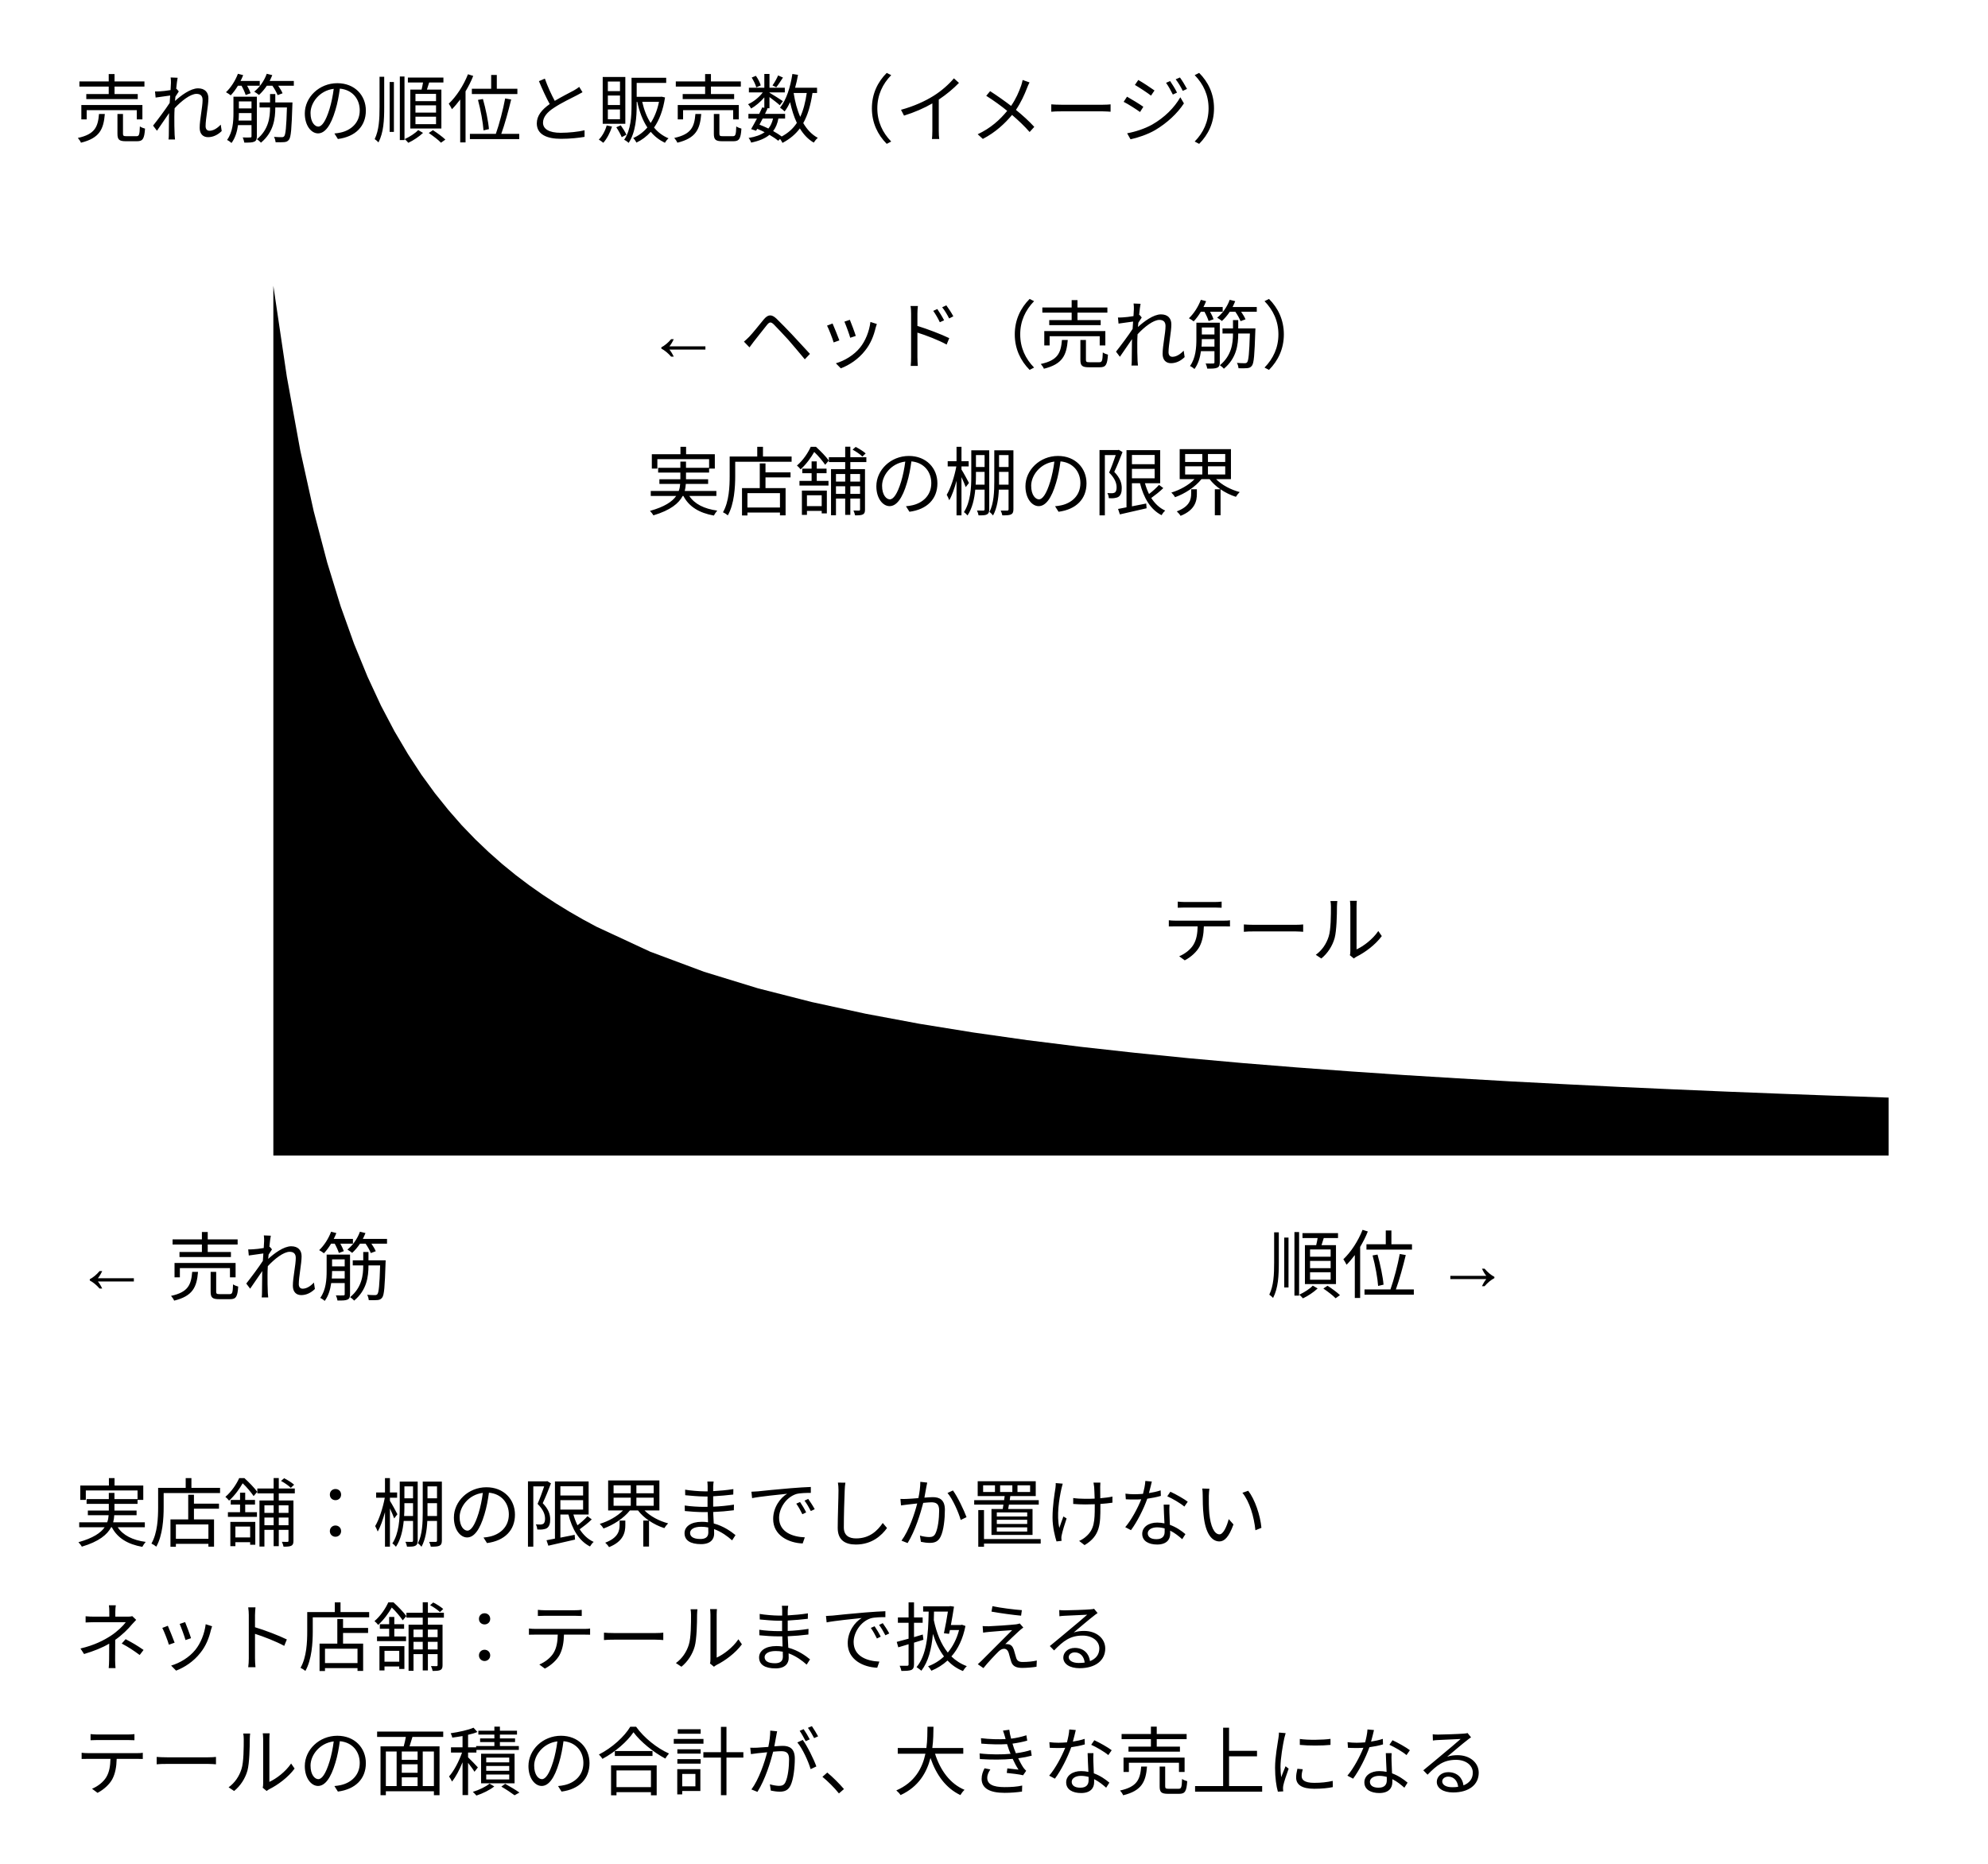
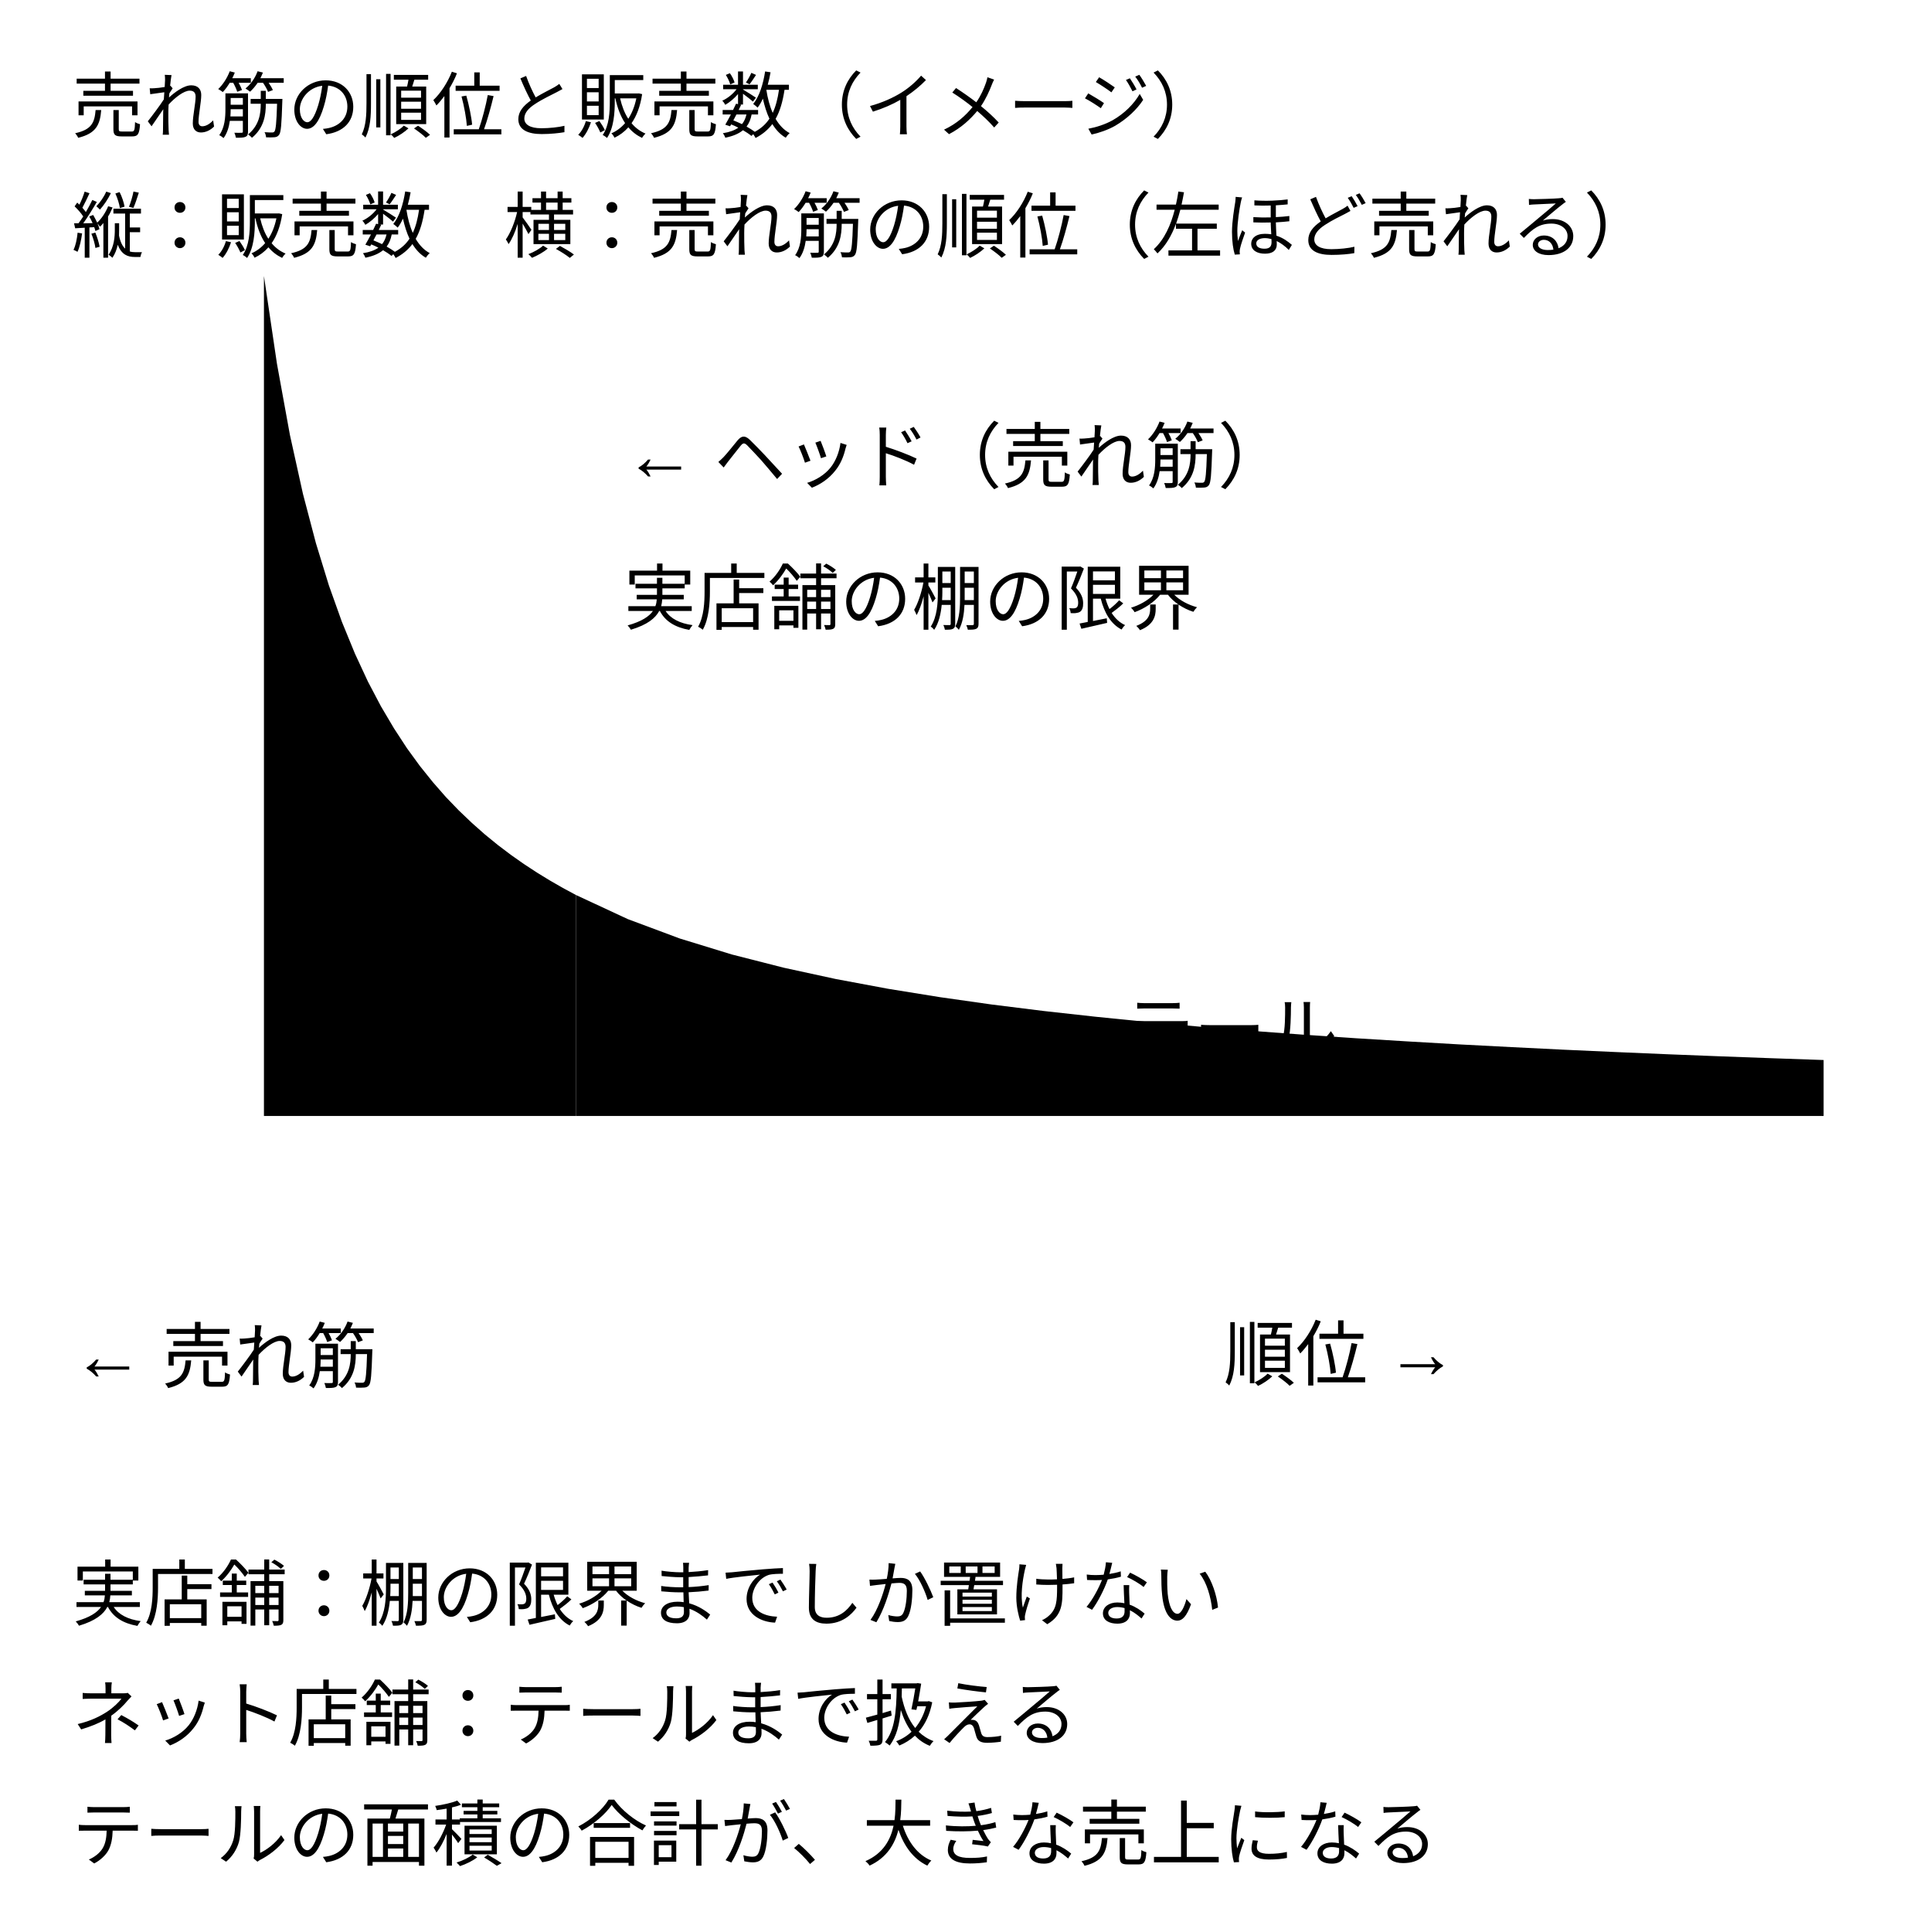
- <svg xmlns="http://www.w3.org/2000/svg" viewBox="0 0 320 300" role="img" aria-labelledby="fig-dx-long-tail-t fig-dx-long-tail-d">
+ <svg xmlns="http://www.w3.org/2000/svg" viewBox="0 0 320 322" role="img" aria-labelledby="fig-dx-long-tail-t fig-dx-long-tail-d">
  <text x="12" y="22" class="tb">売れ筋の順位と販売数（イメージ）</text>
  <polygon points="44,186 44,46 46.17,60.63 48.33,72.49 50.5,82.3 52.67,90.55 54.83,97.58 57,103.65 59.17,108.94 61.33,113.59 63.5,117.71 65.67,121.38 67.83,124.69 70,127.67 72.17,130.37 74.33,132.84 76.5,135.09 78.67,137.16 80.83,139.07 83,140.84 85.17,142.48 87.33,144 89.5,145.42 91.67,146.75 93.83,147.99 96,149.16 96,186" class="fas sa" />
  <polygon points="96,186 96,149.16 104.67,153.19 113.33,156.42 122,159.08 130.67,161.29 139.33,163.17 148,164.79 156.67,166.19 165.33,167.42 174,168.5 182.67,169.46 191.33,170.33 200,171.11 208.67,171.81 217.33,172.45 226,173.04 234.67,173.57 243.33,174.07 252,174.52 260.67,174.95 269.33,175.34 278,175.71 286.67,176.05 295.33,176.37 304,176.67 304,186" class="fwn swn" />
-   <line x1="44" y1="36" x2="44" y2="186" class="l sm w1" />
-   <line x1="44" y1="186" x2="304" y2="186" class="l sm w1" />
-   <line x1="96" y1="40" x2="96" y2="186" class="l sng w2 dsh" />
-   <text x="104" y="58" class="tb">← ヘッド（売れ筋）</text>
-   <text x="104" y="82" class="tb">実店舗の棚の限界</text>
-   <text x="187" y="154" class="tb">テール</text>
-   <text x="12" y="208" class="tm">← 売れ筋</text>
-   <text x="204" y="208" class="tm">順位 → </text>
-   <line x1="12" y1="226" x2="308" y2="226" class="l sb w1" />
-   <text x="12" y="248">実店舗：棚の限界までしか置けない</text>
-   <text x="12" y="268" class="tb">ネット店舗：テールまで扱える</text>
-   <text x="12" y="288">テールの面積の合計が、大きな売上になる</text>
+   <text x="12" y="42" class="tm">縦：販売数　横：売れ筋の順位（左ほど売れる）</text>
+   <g transform="translate(0,22)">
+     <line x1="44" y1="36" x2="44" y2="186" class="l sm w1" />
+     <line x1="44" y1="186" x2="304" y2="186" class="l sm w1" />
+     <line x1="96" y1="40" x2="96" y2="186" class="l sng w2 dsh" />
+     <text x="104" y="58" class="tb">← ヘッド（売れ筋）</text>
+     <text x="104" y="82" class="tb">実店舗の棚の限界</text>
+     <text x="187" y="154" class="tb">テール</text>
+     <text x="12" y="208" class="tm">← 売れ筋</text>
+     <text x="204" y="208" class="tm">順位 → </text>
+     <line x1="12" y1="226" x2="308" y2="226" class="l sb w1" />
+     <text x="12" y="248">実店舗：棚の限界までしか置けない</text>
+     <text x="12" y="268" class="tb">ネット店舗：テールまで扱える</text>
+     <text x="12" y="288">テールの面積の合計が、大きな売上になる</text>
+   </g>
</svg>
